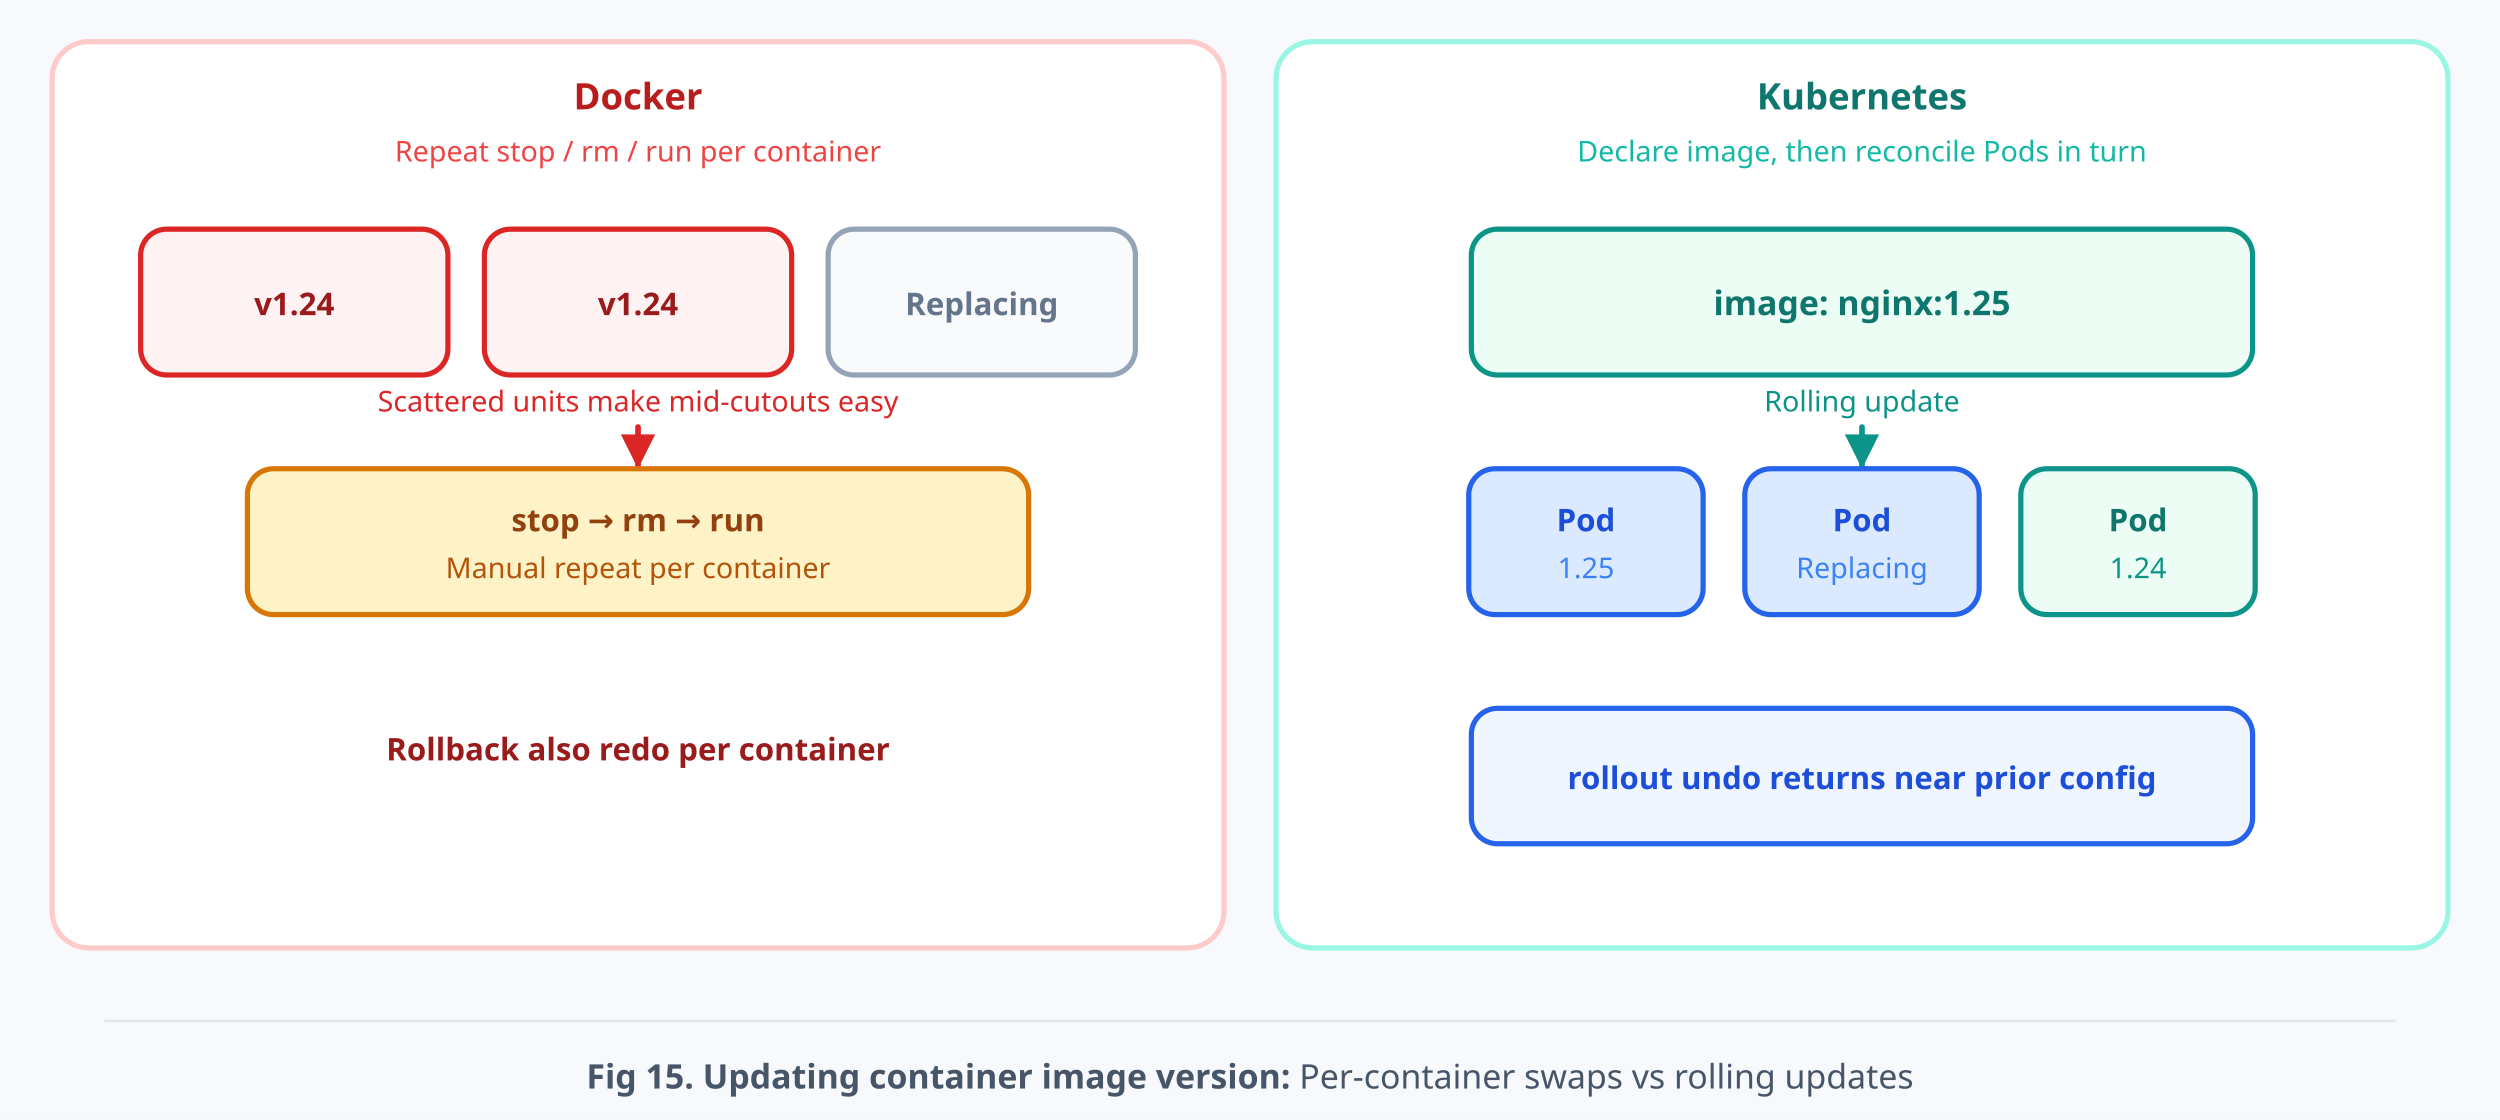
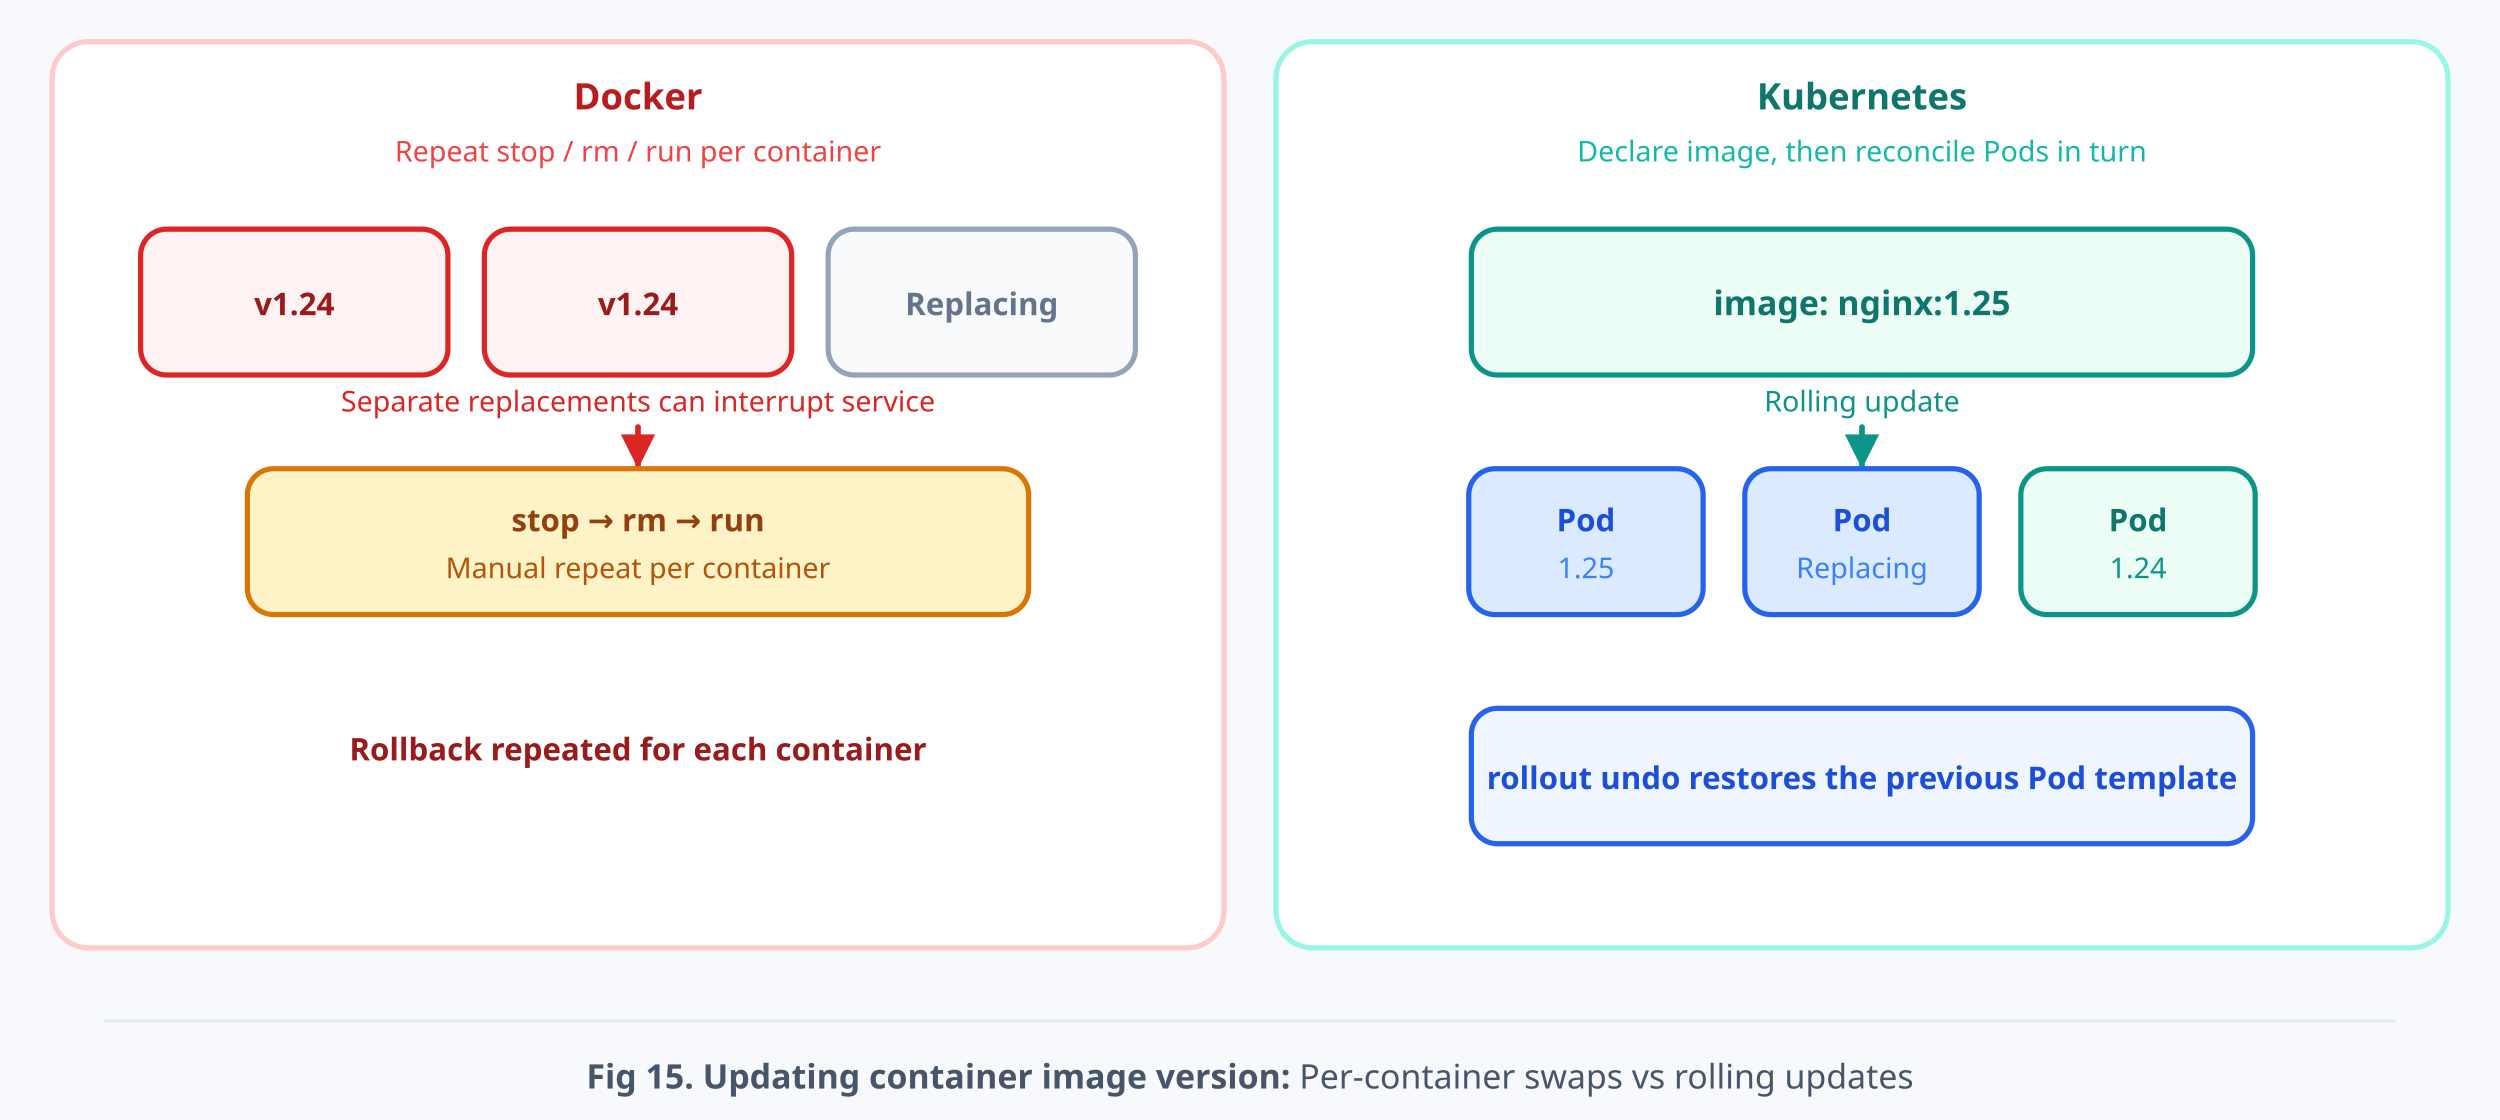
<svg xmlns="http://www.w3.org/2000/svg" width="960" height="430" viewBox="0 0 960 430">
  <rect width="960" height="430" fill="#F7F9FC" />
  <defs>
    <marker id="r" markerWidth="8" markerHeight="8" refX="6" refY="3" orient="auto" markerUnits="strokeWidth">
      <path d="M0,0 L6,3 L0,6 Z" fill="#DC2626" />
    </marker>
    <marker id="t" markerWidth="8" markerHeight="8" refX="6" refY="3" orient="auto" markerUnits="strokeWidth">
      <path d="M0,0 L6,3 L0,6 Z" fill="#0D9488" />
    </marker>
    <marker id="b" markerWidth="8" markerHeight="8" refX="6" refY="3" orient="auto" markerUnits="strokeWidth">
      <path d="M0,0 L6,3 L0,6 Z" fill="#2563EB" />
    </marker>
  </defs>
  <rect x="20" y="16" width="450" height="348" rx="14" fill="#FFFFFF" stroke="#FECACA" stroke-width="2" />
  <text x="245" y="42" text-anchor="middle" font-family="Apple SD Gothic Neo, Noto Sans KR, sans-serif" font-size="14" fill="#B91C1C" font-weight="700">Docker</text>
  <text x="245" y="62" text-anchor="middle" font-family="Apple SD Gothic Neo, Noto Sans KR, sans-serif" font-size="11" fill="#EF4444">Repeat stop / rm / run per container</text>
  <rect x="54" y="88" width="118" height="56" rx="10" fill="#FEF2F2" stroke="#DC2626" stroke-width="2" />
  <text x="113.0" y="121" text-anchor="middle" font-family="Apple SD Gothic Neo, Noto Sans KR, sans-serif" font-size="12" fill="#991B1B" font-weight="600">v1.24</text>
  <rect x="186" y="88" width="118" height="56" rx="10" fill="#FEF2F2" stroke="#DC2626" stroke-width="2" />
  <text x="245.0" y="121" text-anchor="middle" font-family="Apple SD Gothic Neo, Noto Sans KR, sans-serif" font-size="12" fill="#991B1B" font-weight="600">v1.24</text>
  <rect x="318" y="88" width="118" height="56" rx="10" fill="#F8FAFC" stroke="#94A3B8" stroke-width="2" />
  <text x="377.0" y="121" text-anchor="middle" font-family="Apple SD Gothic Neo, Noto Sans KR, sans-serif" font-size="12" fill="#64748B" font-weight="600">Replacing</text>
-   <text x="245" y="158" text-anchor="middle" font-family="Apple SD Gothic Neo, Noto Sans KR, sans-serif" font-size="11" fill="#DC2626">Scattered units make mid-cutouts easy</text>
+   <text x="245" y="158" text-anchor="middle" font-family="Apple SD Gothic Neo, Noto Sans KR, sans-serif" font-size="11" fill="#DC2626">Separate replacements can interrupt service</text>
  <line x1="245" y1="164" x2="245" y2="180" stroke="#DC2626" stroke-width="2.2" stroke-linecap="round" marker-end="url(#r)" />
  <rect x="95" y="180" width="300" height="56" rx="10" fill="#FEF3C7" stroke="#D97706" stroke-width="2" />
  <text x="245" y="204" text-anchor="middle" font-family="Apple SD Gothic Neo, Noto Sans KR, sans-serif" font-size="12" fill="#92400E" font-weight="600">stop → rm → run</text>
  <text x="245" y="222" text-anchor="middle" font-family="Apple SD Gothic Neo, Noto Sans KR, sans-serif" font-size="11" fill="#B45309">Manual repeat per container</text>
-   <text x="245" y="292" text-anchor="middle" font-family="Apple SD Gothic Neo, Noto Sans KR, sans-serif" font-size="12" fill="#991B1B" font-weight="600">Rollback also redo per container</text>
+   <text x="245" y="292" text-anchor="middle" font-family="Apple SD Gothic Neo, Noto Sans KR, sans-serif" font-size="12" fill="#991B1B" font-weight="600">Rollback repeated for each container</text>
  <rect x="490" y="16" width="450" height="348" rx="14" fill="#FFFFFF" stroke="#99F6E4" stroke-width="2" />
  <text x="715" y="42" text-anchor="middle" font-family="Apple SD Gothic Neo, Noto Sans KR, sans-serif" font-size="14" fill="#0F766E" font-weight="700">Kubernetes</text>
  <text x="715" y="62" text-anchor="middle" font-family="Apple SD Gothic Neo, Noto Sans KR, sans-serif" font-size="11" fill="#14B8A6">Declare image, then reconcile Pods in turn</text>
  <rect x="565" y="88" width="300" height="56" rx="10" fill="#ECFDF5" stroke="#0D9488" stroke-width="2" />
  <text x="715" y="121" text-anchor="middle" font-family="Apple SD Gothic Neo, Noto Sans KR, sans-serif" font-size="13" fill="#0F766E" font-weight="600">image: nginx:1.25</text>
  <text x="715" y="158" text-anchor="middle" font-family="Apple SD Gothic Neo, Noto Sans KR, sans-serif" font-size="11" fill="#0D9488">Rolling update</text>
  <line x1="715" y1="164" x2="715" y2="180" stroke="#0D9488" stroke-width="2.2" stroke-linecap="round" marker-end="url(#t)" />
  <rect x="564" y="180" width="90" height="56" rx="10" fill="#DBEAFE" stroke="#2563EB" stroke-width="2" />
  <text x="609.0" y="204" text-anchor="middle" font-family="Apple SD Gothic Neo, Noto Sans KR, sans-serif" font-size="12" fill="#1D4ED8" font-weight="600">Pod</text>
  <text x="609.0" y="222" text-anchor="middle" font-family="Apple SD Gothic Neo, Noto Sans KR, sans-serif" font-size="11" fill="#3B82F6">1.25</text>
  <rect x="670" y="180" width="90" height="56" rx="10" fill="#DBEAFE" stroke="#2563EB" stroke-width="2" />
  <text x="715.0" y="204" text-anchor="middle" font-family="Apple SD Gothic Neo, Noto Sans KR, sans-serif" font-size="12" fill="#1D4ED8" font-weight="600">Pod</text>
  <text x="715.0" y="222" text-anchor="middle" font-family="Apple SD Gothic Neo, Noto Sans KR, sans-serif" font-size="11" fill="#3B82F6">Replacing</text>
  <rect x="776" y="180" width="90" height="56" rx="10" fill="#ECFDF5" stroke="#0D9488" stroke-width="2" />
  <text x="821.0" y="204" text-anchor="middle" font-family="Apple SD Gothic Neo, Noto Sans KR, sans-serif" font-size="12" fill="#0F766E" font-weight="600">Pod</text>
  <text x="821.0" y="222" text-anchor="middle" font-family="Apple SD Gothic Neo, Noto Sans KR, sans-serif" font-size="11" fill="#0D9488">1.24</text>
  <rect x="565" y="272" width="300" height="52" rx="10" fill="#EFF6FF" stroke="#2563EB" stroke-width="2" />
-   <text x="715" y="303" text-anchor="middle" font-family="Apple SD Gothic Neo, Noto Sans KR, sans-serif" font-size="12" fill="#1D4ED8" font-weight="600">rollout undo returns near prior config</text>
+   <text x="715" y="303" text-anchor="middle" font-family="Apple SD Gothic Neo, Noto Sans KR, sans-serif" font-size="12" fill="#1D4ED8" font-weight="600">rollout undo restores the previous Pod template</text>
  <line x1="40" y1="392" x2="920" y2="392" stroke="#E2E8F0" stroke-width="1" />
  <text x="480" y="418" text-anchor="middle" font-family="Apple SD Gothic Neo, Noto Sans KR, sans-serif" font-size="13" fill="#475569">
    <tspan font-weight="600">Fig 15. Updating container image version:</tspan>
    <tspan> Per-container swaps vs rolling updates</tspan>
  </text>
</svg>
